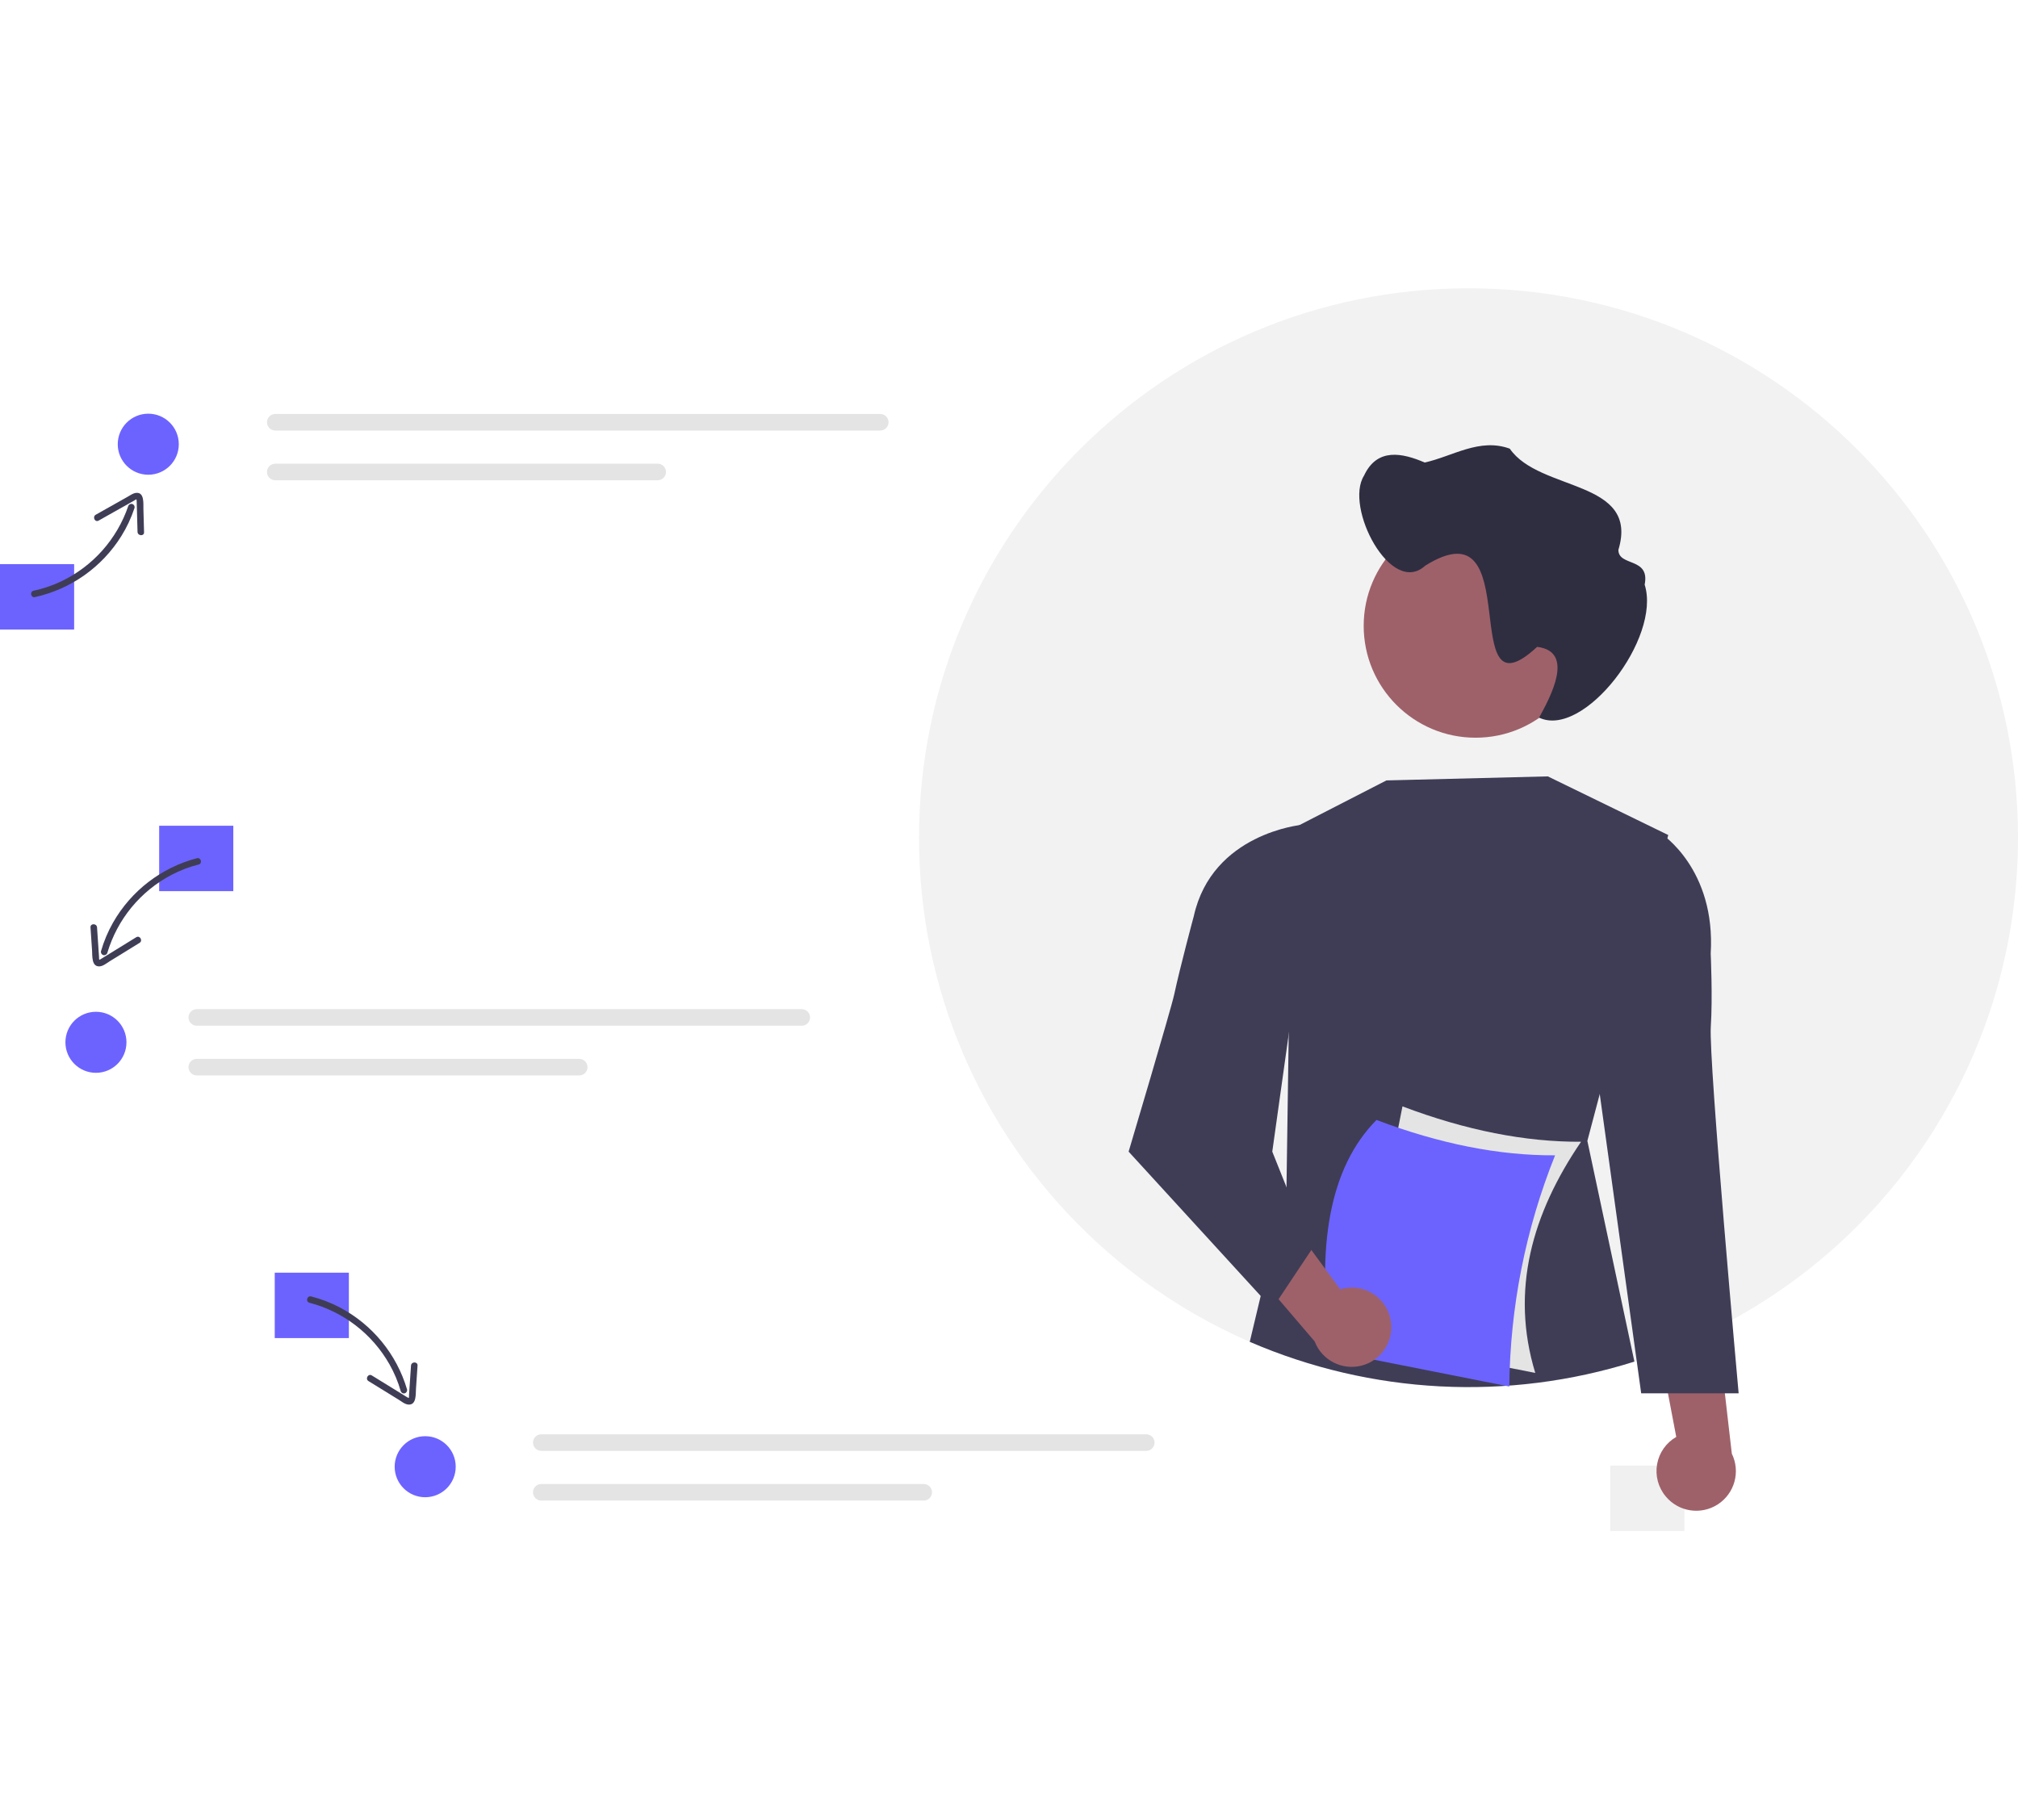
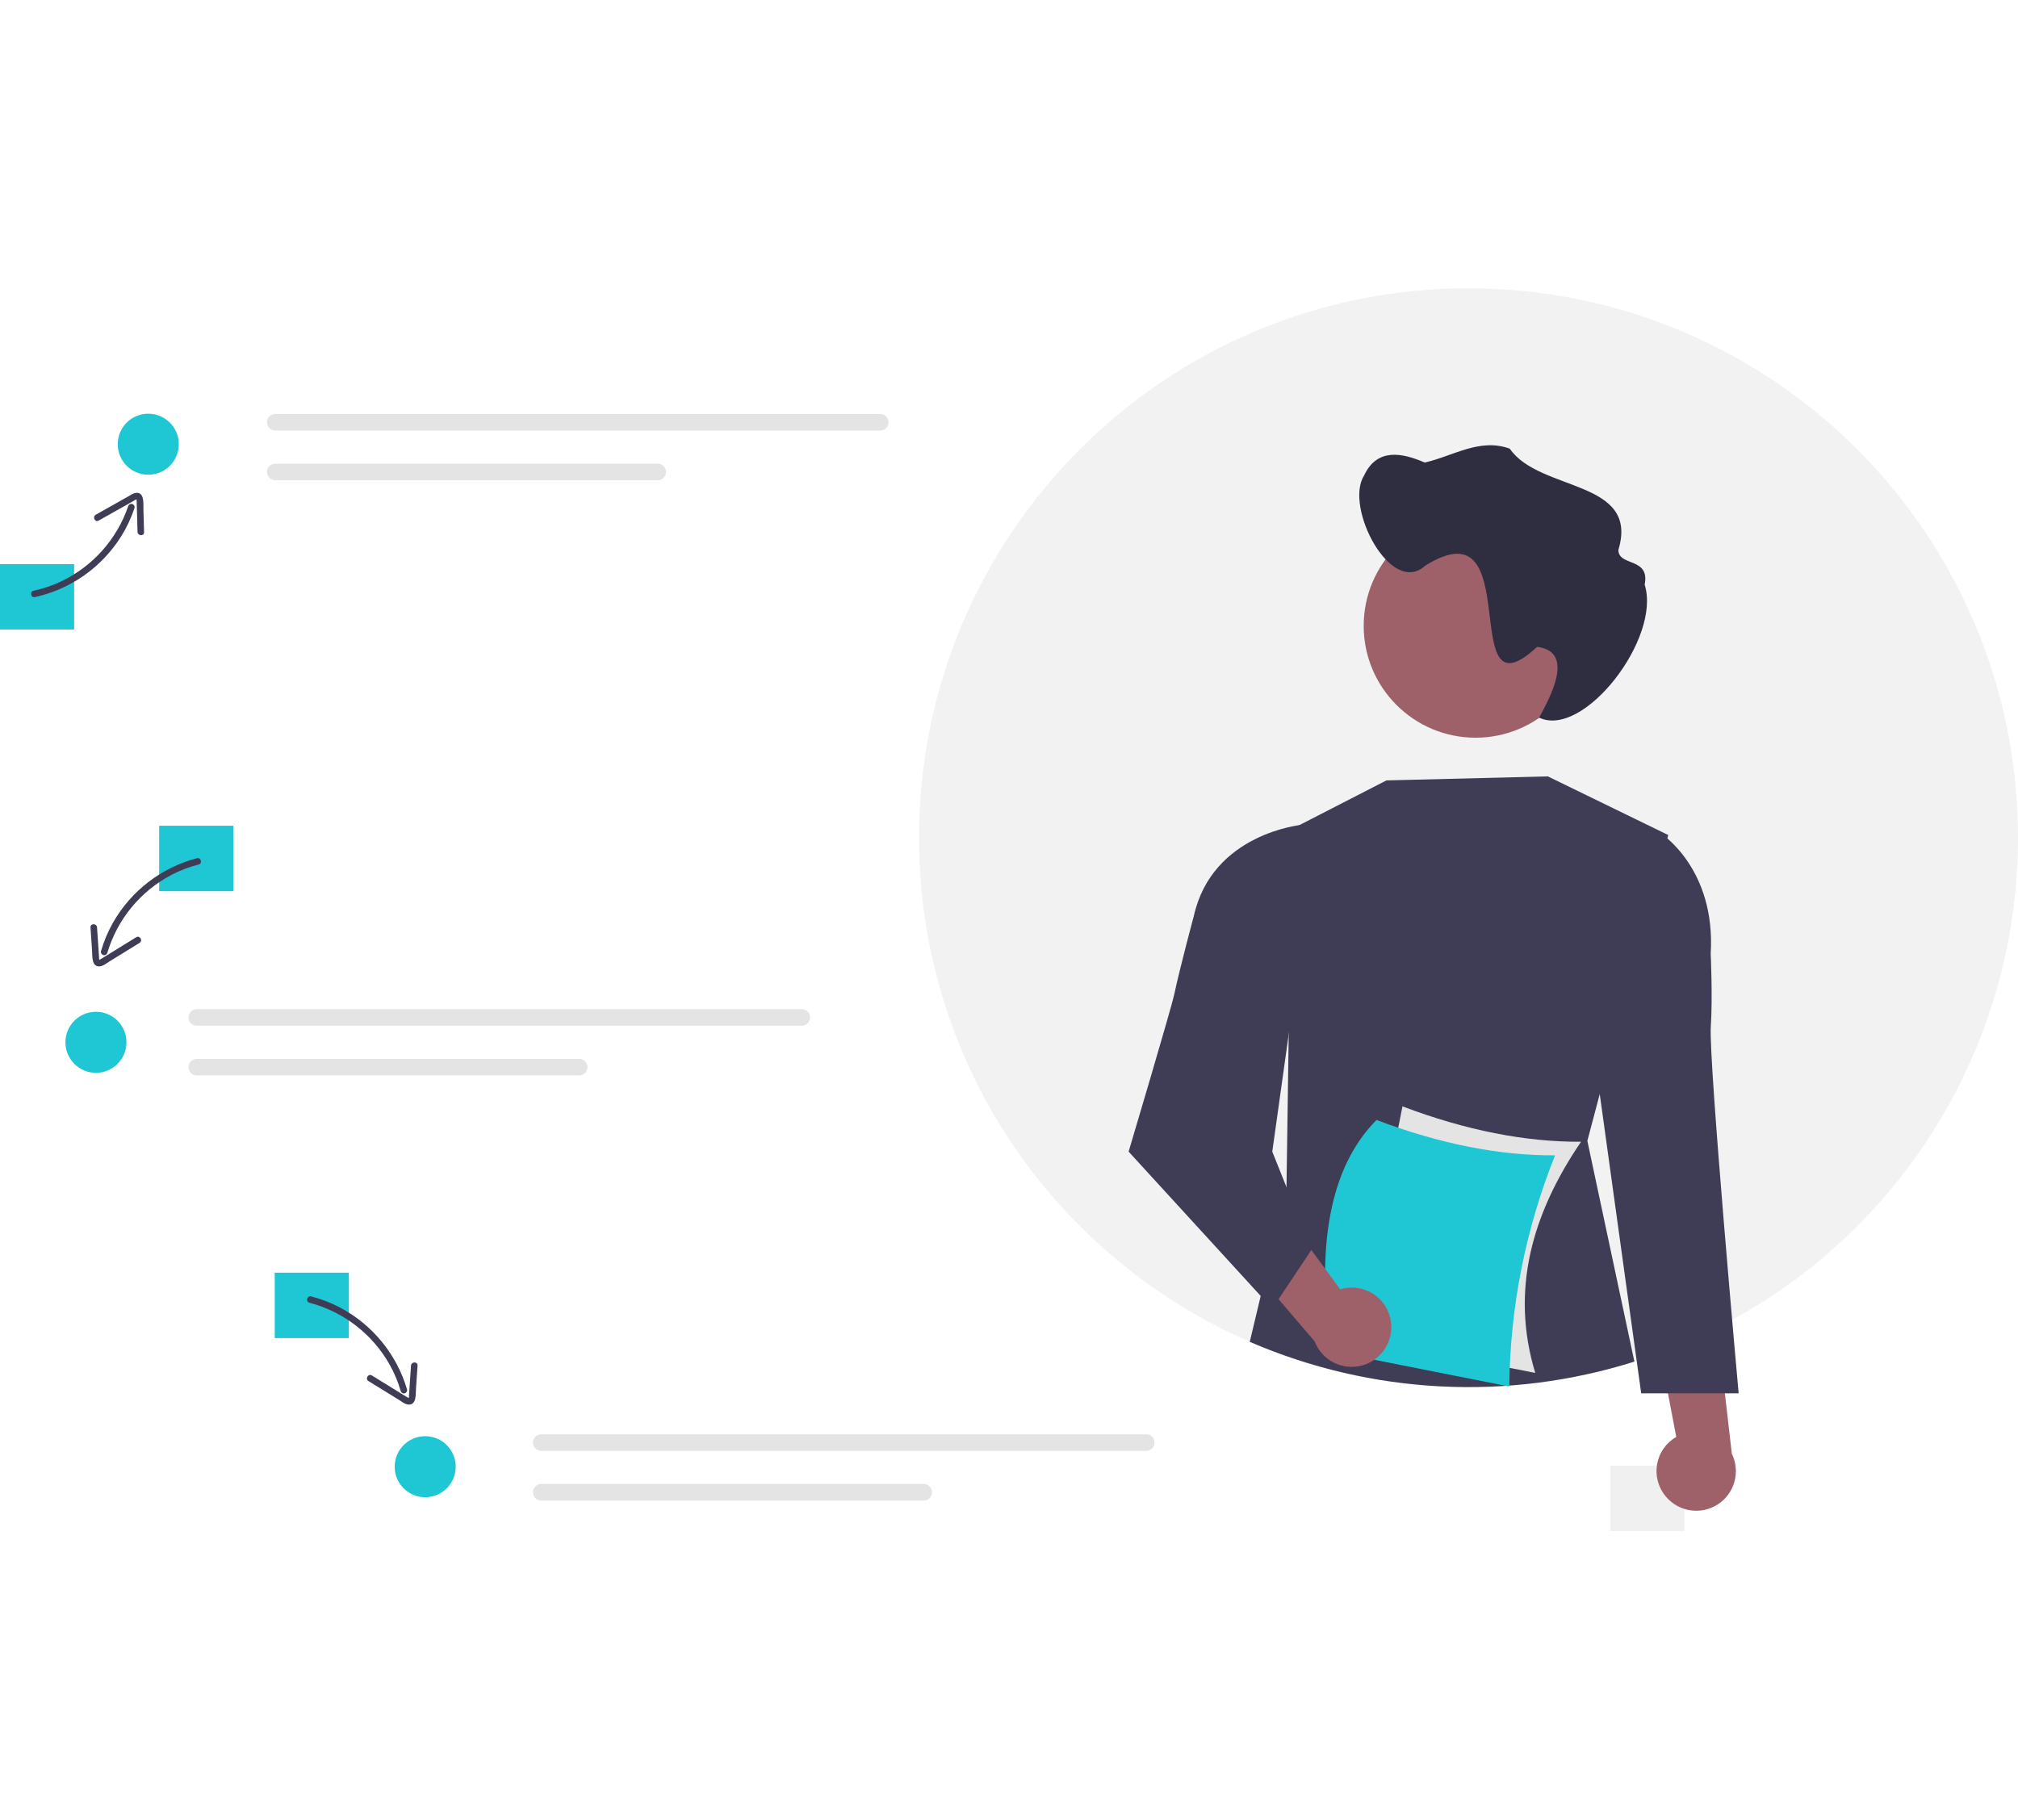
<svg xmlns="http://www.w3.org/2000/svg" id="e2b954ca-67b3-41ae-ace8-209a51a7641e" data-name="Layer 1" width="122" height="110" viewBox="0 0 925.492 570">
  <rect x="738.492" y="540" width="34" height="30" fill="#f0f0f0" />
  <path d="M1062.746,417A251.967,251.967,0,0,1,931.656,638.16c-2.25,1.23-4.53,2.43-6.82,3.59a246.249,246.249,0,0,1-26.17,11.48q-5.34,2.01-10.79,3.74c-.35.12-.71.24-1.06.34A251.509,251.509,0,0,1,672.966,628.03q-6.285-4.11-12.31-8.58c-2.27-1.69-4.51-3.41-6.72-5.18q-9.375-7.44-18-15.77A251.213,251.213,0,0,1,558.746,417c0-139.18,112.82-252,252-252S1062.746,277.82,1062.746,417Z" transform="translate(-137.2542 -165)" fill="#f2f2f2" />
  <path d="M870.926,534.6l-5.68,21.48,21.57,101.23a253.045,253.045,0,0,1-176.4-9.07l16.84-70.61.56-38.3,1.83-126.29.46-.24a.359.359,0,0,1,.09-.04l42.9-22.03,74.02-1.85,55.23,26.9-.42,1.57Z" transform="translate(-137.2542 -165)" fill="#3f3d56" />
  <path d="M901.19,719.144a18.077,18.077,0,0,1,4.826-27.296l-12.015-63.107,30.814,12.841,6.685,57.959a18.175,18.175,0,0,1-30.311,19.603Z" transform="translate(-137.2542 -165)" fill="#9e616a" />
  <path d="M891.212,417.744l7.906-2.573s25.081,16.096,22.694,55.012c0,0,.94,20.138.042,33.54C920.826,519.095,934.625,671.851,934.625,671.851H889.932L870.779,533.518Z" transform="translate(-137.2542 -165)" fill="#3f3d56" />
  <path d="M865.289,319.83a51.311,51.311,0,1,1-51.311-51.311h0a51.183,51.183,0,0,1,51.311,51.055Q865.289,319.702,865.289,319.83Z" transform="translate(-137.2542 -165)" fill="#9e616a" />
  <path d="M762.838,250.91c6.011-12.925,17.643-10.37,27.816-5.989,12.883-2.858,25.135-11.413,39.015-6.353,13.673,19.886,59.578,14.035,49.812,46.41-.013,7.758,14.598,3.242,12.047,15.948,7.74,24.451-27.937,70.758-48.418,61.007,5.065-9.283,16.636-30.369-.914-32.46-37.752,35.127-3.895-66.89-51.33-37.222C775.16,306.624,753.658,265.287,762.838,250.91Z" transform="translate(-137.2542 -165)" fill="#2f2e41" />
  <path d="M841.358,662.505l-81.906-16.222L780.453,540.243q43.472,16.442,81.906,16.222C839.967,589.306,829.794,624.569,841.358,662.505Z" transform="translate(-137.2542 -165)" fill="#e4e4e4" />
-   <path d="M829.448,668.733,747.542,652.511c-6.724-48.039-.612-84.208,21.002-106.039q43.471,16.442,81.906,16.222A292.101,292.101,0,0,0,829.448,668.733Z" transform="translate(-137.2542 -165)" fill="#6c63ff" />
+   <path d="M829.448,668.733,747.542,652.511c-6.724-48.039-.612-84.208,21.002-106.039q43.471,16.442,81.906,16.222A292.101,292.101,0,0,0,829.448,668.733Z" transform="translate(-137.2542 -165)" fill="#1fc7d4" />
  <path d="M775.18,639.195a18.077,18.077,0,0,0-23.277-15.051l-38.039-51.767-11.575,31.311,37.897,44.359a18.175,18.175,0,0,0,34.995-8.852Z" transform="translate(-137.2542 -165)" fill="#9e616a" />
  <path d="M741.074,415.771l-6.89-4.654S693.183,414.935,684.746,453c0,0-6.167,22.87-9,36-1.457,6.753-20.885,72-20.885,72L720.746,633l18-27-18-45Z" transform="translate(-137.2542 -165)" fill="#3f3d56" />
-   <rect y="126.519" width="34" height="30" fill="#6c63ff" />
-   <rect x="73" y="246.519" width="34" height="30" fill="#6c63ff" />
-   <rect x="126" y="451.519" width="34" height="30" fill="#6c63ff" />
+   <rect y="126.519" width="34" height="30" fill="#1fc7d4" />
+   <rect x="73" y="246.519" width="34" height="30" fill="#1fc7d4" />
+   <rect x="126" y="451.519" width="34" height="30" fill="#1fc7d4" />
  <path d="M263.501,222.649a3.8,3.8,0,0,0,0,7.6H540.954a3.8,3.8,0,0,0,0-7.6Z" transform="translate(-137.2542 -165)" fill="#e4e4e4" />
  <path d="M263.501,245.45a3.8,3.8,0,1,0-.016,7.6H438.893a3.8,3.8,0,1,0,0-7.6Z" transform="translate(-137.2542 -165)" fill="#e4e4e4" />
  <path d="M227.501,495.649a3.8,3.8,0,0,0,0,7.6H504.954a3.8,3.8,0,0,0,0-7.6Z" transform="translate(-137.2542 -165)" fill="#e4e4e4" />
  <path d="M227.501,518.45a3.8,3.8,0,1,0-.016,7.6H402.893a3.8,3.8,0,1,0,0-7.6Z" transform="translate(-137.2542 -165)" fill="#e4e4e4" />
  <path d="M385.501,690.649a3.8,3.8,0,0,0,0,7.6H662.954a3.8,3.8,0,0,0,0-7.6Z" transform="translate(-137.2542 -165)" fill="#e4e4e4" />
  <path d="M385.501,713.45a3.8,3.8,0,1,0-.016,7.6H560.893a3.8,3.8,0,1,0,0-7.6Z" transform="translate(-137.2542 -165)" fill="#e4e4e4" />
  <path d="M153.242,306.655a62.555,62.555,0,0,0,39.669-28.008,59.945,59.945,0,0,0,6.013-12.829,1.501,1.501,0,0,0-2.84-.968,59.529,59.529,0,0,1-30.728,34.563,56.357,56.357,0,0,1-12.675,4.295c-1.89.399-1.333,3.346.561,2.947Z" transform="translate(-137.2542 -165)" fill="#3f3d56" />
  <path d="M182.472,271.562q8.112-4.568,16.223-9.137c.251-.14.952-.672,1.214-.608-.21-.051-.019.105-.013.295.008.256.041.515.05.773.059,1.579.087,3.16.131,4.74l.251,9.085c.053,1.912,3.047,2.14,2.993.205L203.027,266.25c-.068-2.444.544-7.865-3.416-7.397-1.429.169-2.75,1.17-3.969,1.857l-4.938,2.781-9.522,5.363c-1.677.944-.394,3.657,1.29,2.709Z" transform="translate(-137.2542 -165)" fill="#3f3d56" />
  <path d="M227.562,426.413a62.547,62.547,0,0,0-38.49,29.574,59.854,59.854,0,0,0-5.489,13.052,1.501,1.501,0,0,0,2.893.798,59.554,59.554,0,0,1,29.383-35.754,56.32,56.32,0,0,1,12.5-4.778c1.871-.472,1.078-3.366-.798-2.893Z" transform="translate(-137.2542 -165)" fill="#3f3d56" />
  <path d="M199.745,462.653l-15.677,9.665c-.269.166-.533.346-.812.494-.278.146-.563.142-.384.318-.242-.238-.18-1.119-.198-1.388l-.305-4.534-.611-9.068c-.129-1.916-3.13-1.93-3,0l.717,10.645c.163,2.424-.288,7.44,3.422,7.238,1.652-.09,3.226-1.447,4.58-2.282l4.479-2.761,9.303-5.735c1.641-1.011.135-3.607-1.514-2.59Z" transform="translate(-137.2542 -165)" fill="#3f3d56" />
  <path d="M279.149,630.306a59.547,59.547,0,0,1,36.697,28.195,56.297,56.297,0,0,1,5.186,12.336,1.501,1.501,0,0,0,2.893-.798,62.541,62.541,0,0,0-30.762-37.547,59.832,59.832,0,0,0-13.217-5.08c-1.872-.473-2.671,2.42-.798,2.893Z" transform="translate(-137.2542 -165)" fill="#3f3d56" />
  <path d="M306.249,666.243l9.303,5.735,4.479,2.761c1.357.837,2.926,2.192,4.58,2.282,3.71.203,3.259-4.813,3.422-7.238l.717-10.645c.13-1.927-2.871-1.919-3,0l-.611,9.068-.292,4.337c-.022.332.065,1.309-.212,1.585.197-.197-.008-.103-.229-.237-.32-.194-.648-.378-.968-.575l-15.677-9.665c-1.648-1.016-3.156,1.578-1.514,2.59Z" transform="translate(-137.2542 -165)" fill="#3f3d56" />
-   <circle cx="68" cy="71.519" r="14" fill="#6c63ff" />
-   <circle cx="44" cy="345.849" r="14" fill="#6c63ff" />
-   <circle cx="195" cy="540.519" r="14" fill="#6c63ff" />
+   <circle cx="68" cy="71.519" r="14" fill="#1fc7d4" />
+   <circle cx="44" cy="345.849" r="14" fill="#1fc7d4" />
+   <circle cx="195" cy="540.519" r="14" fill="#1fc7d4" />
</svg>
